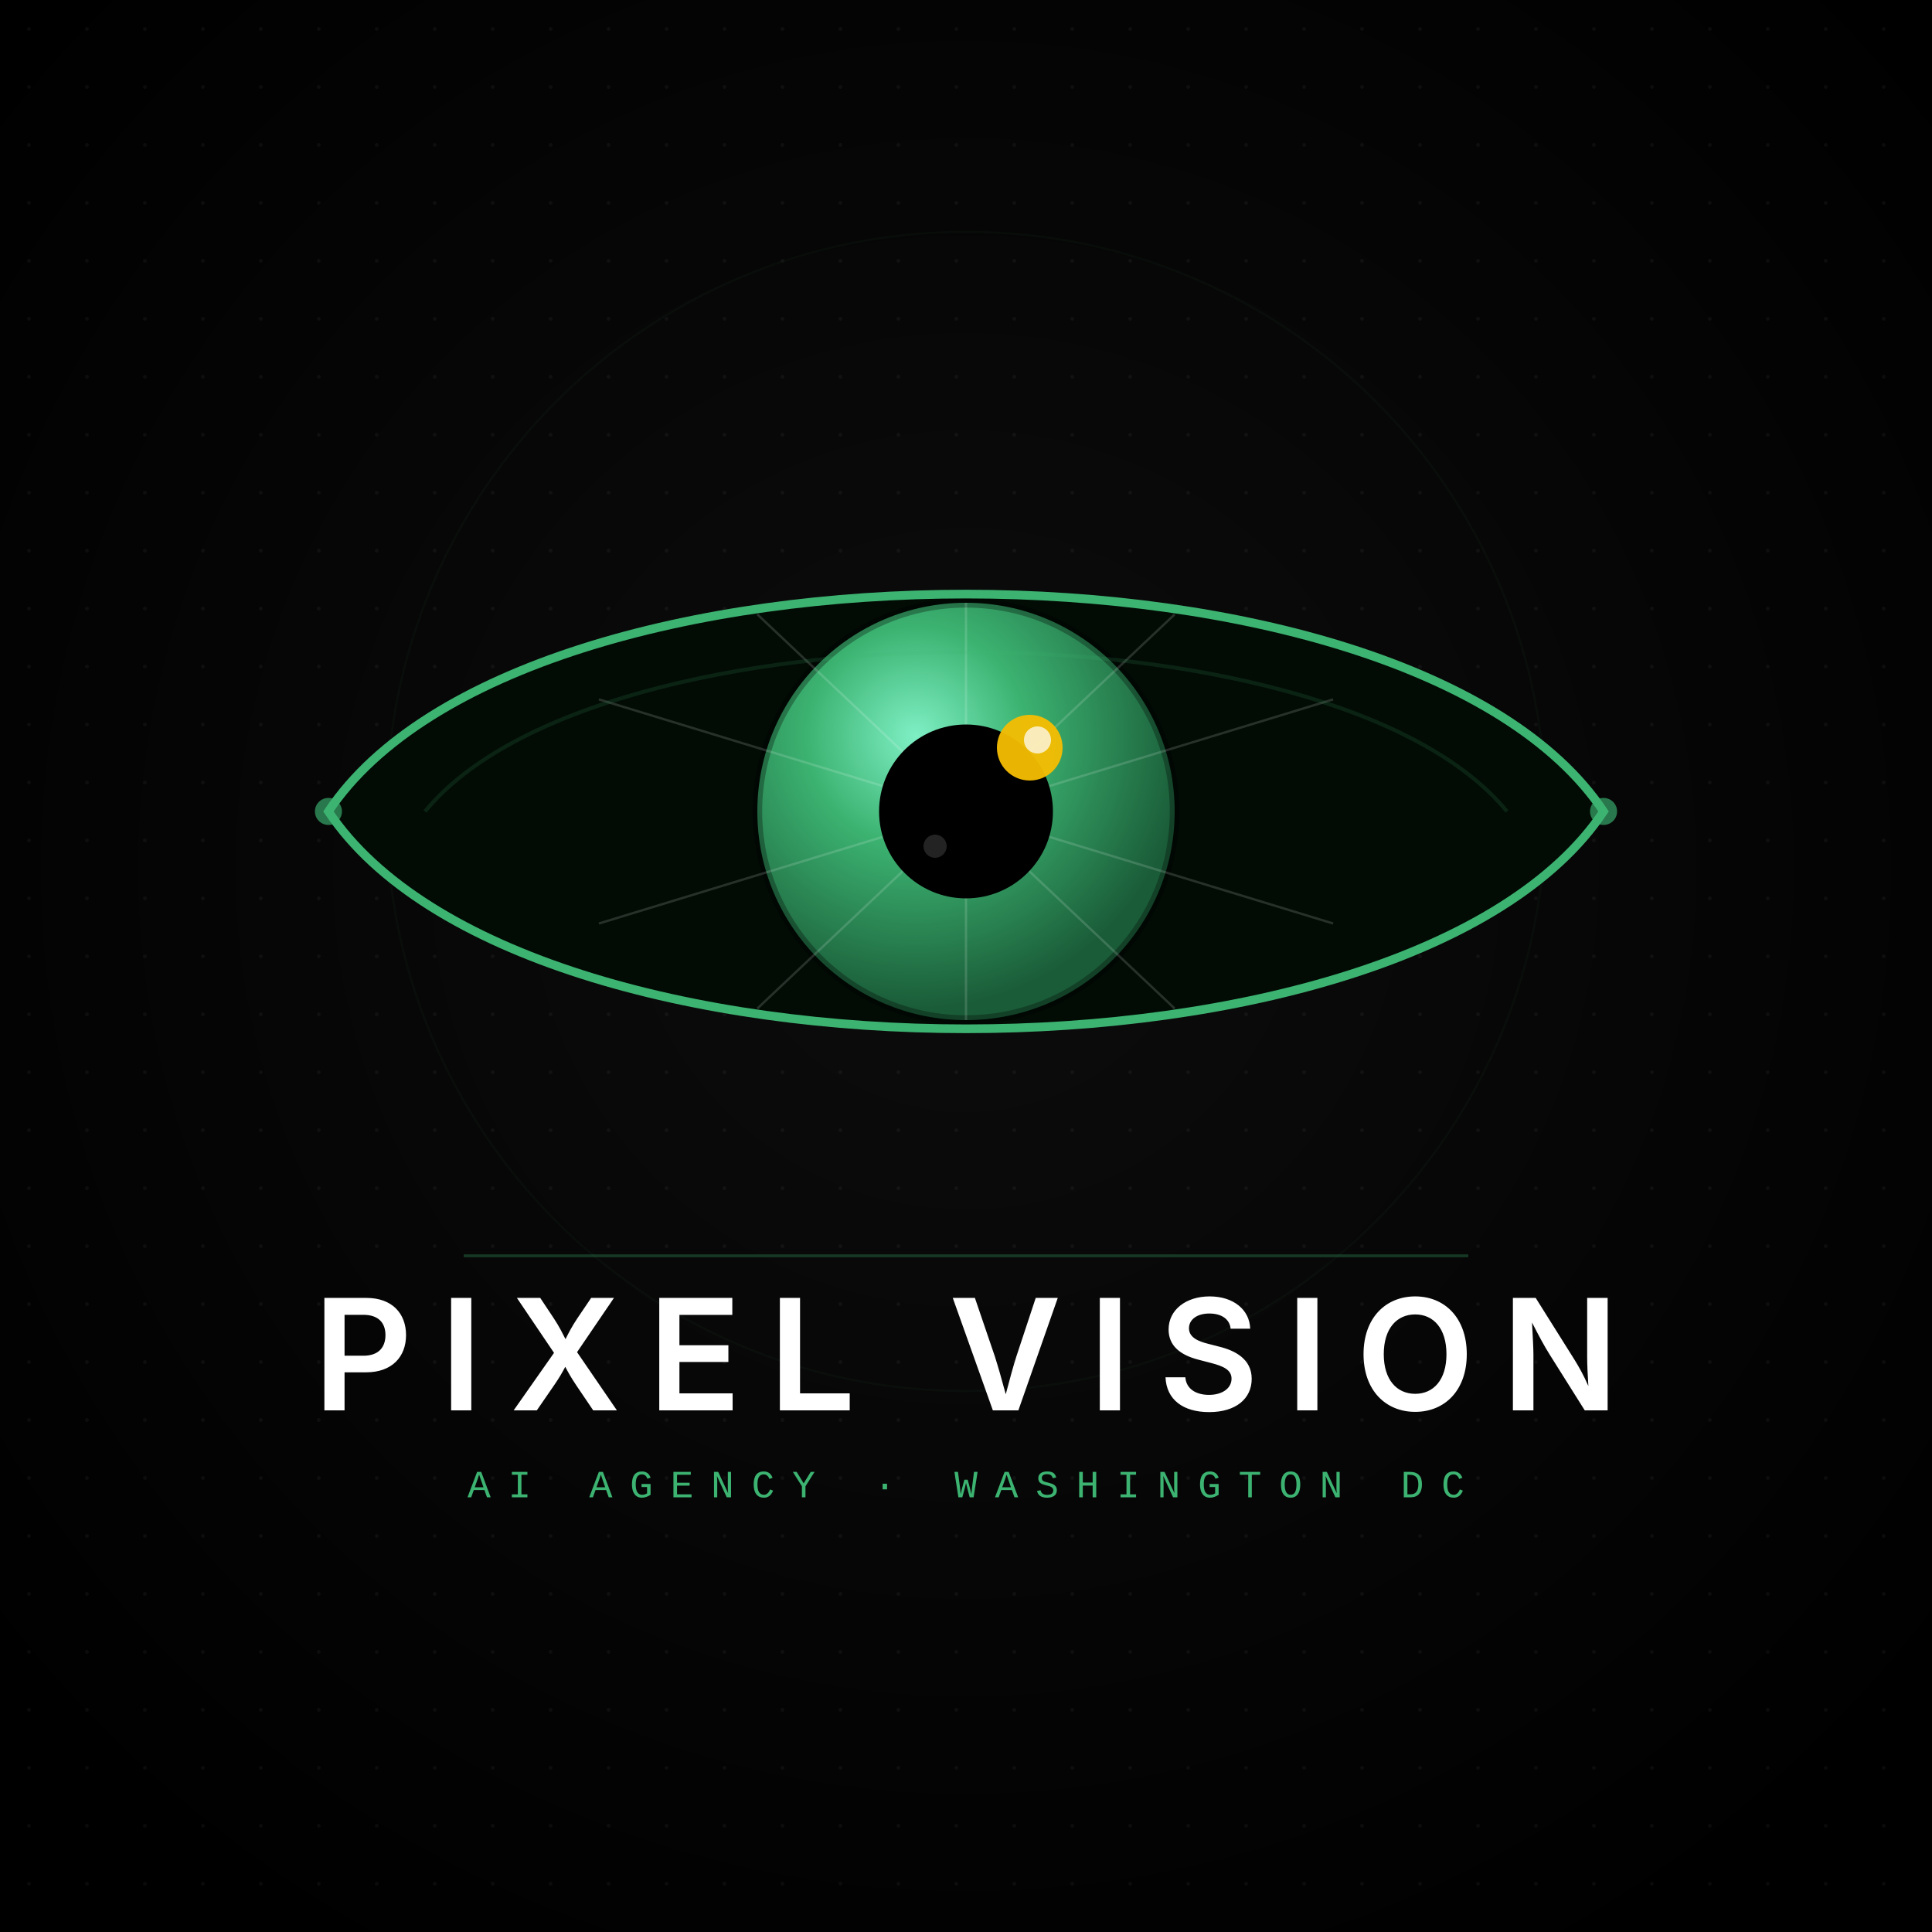
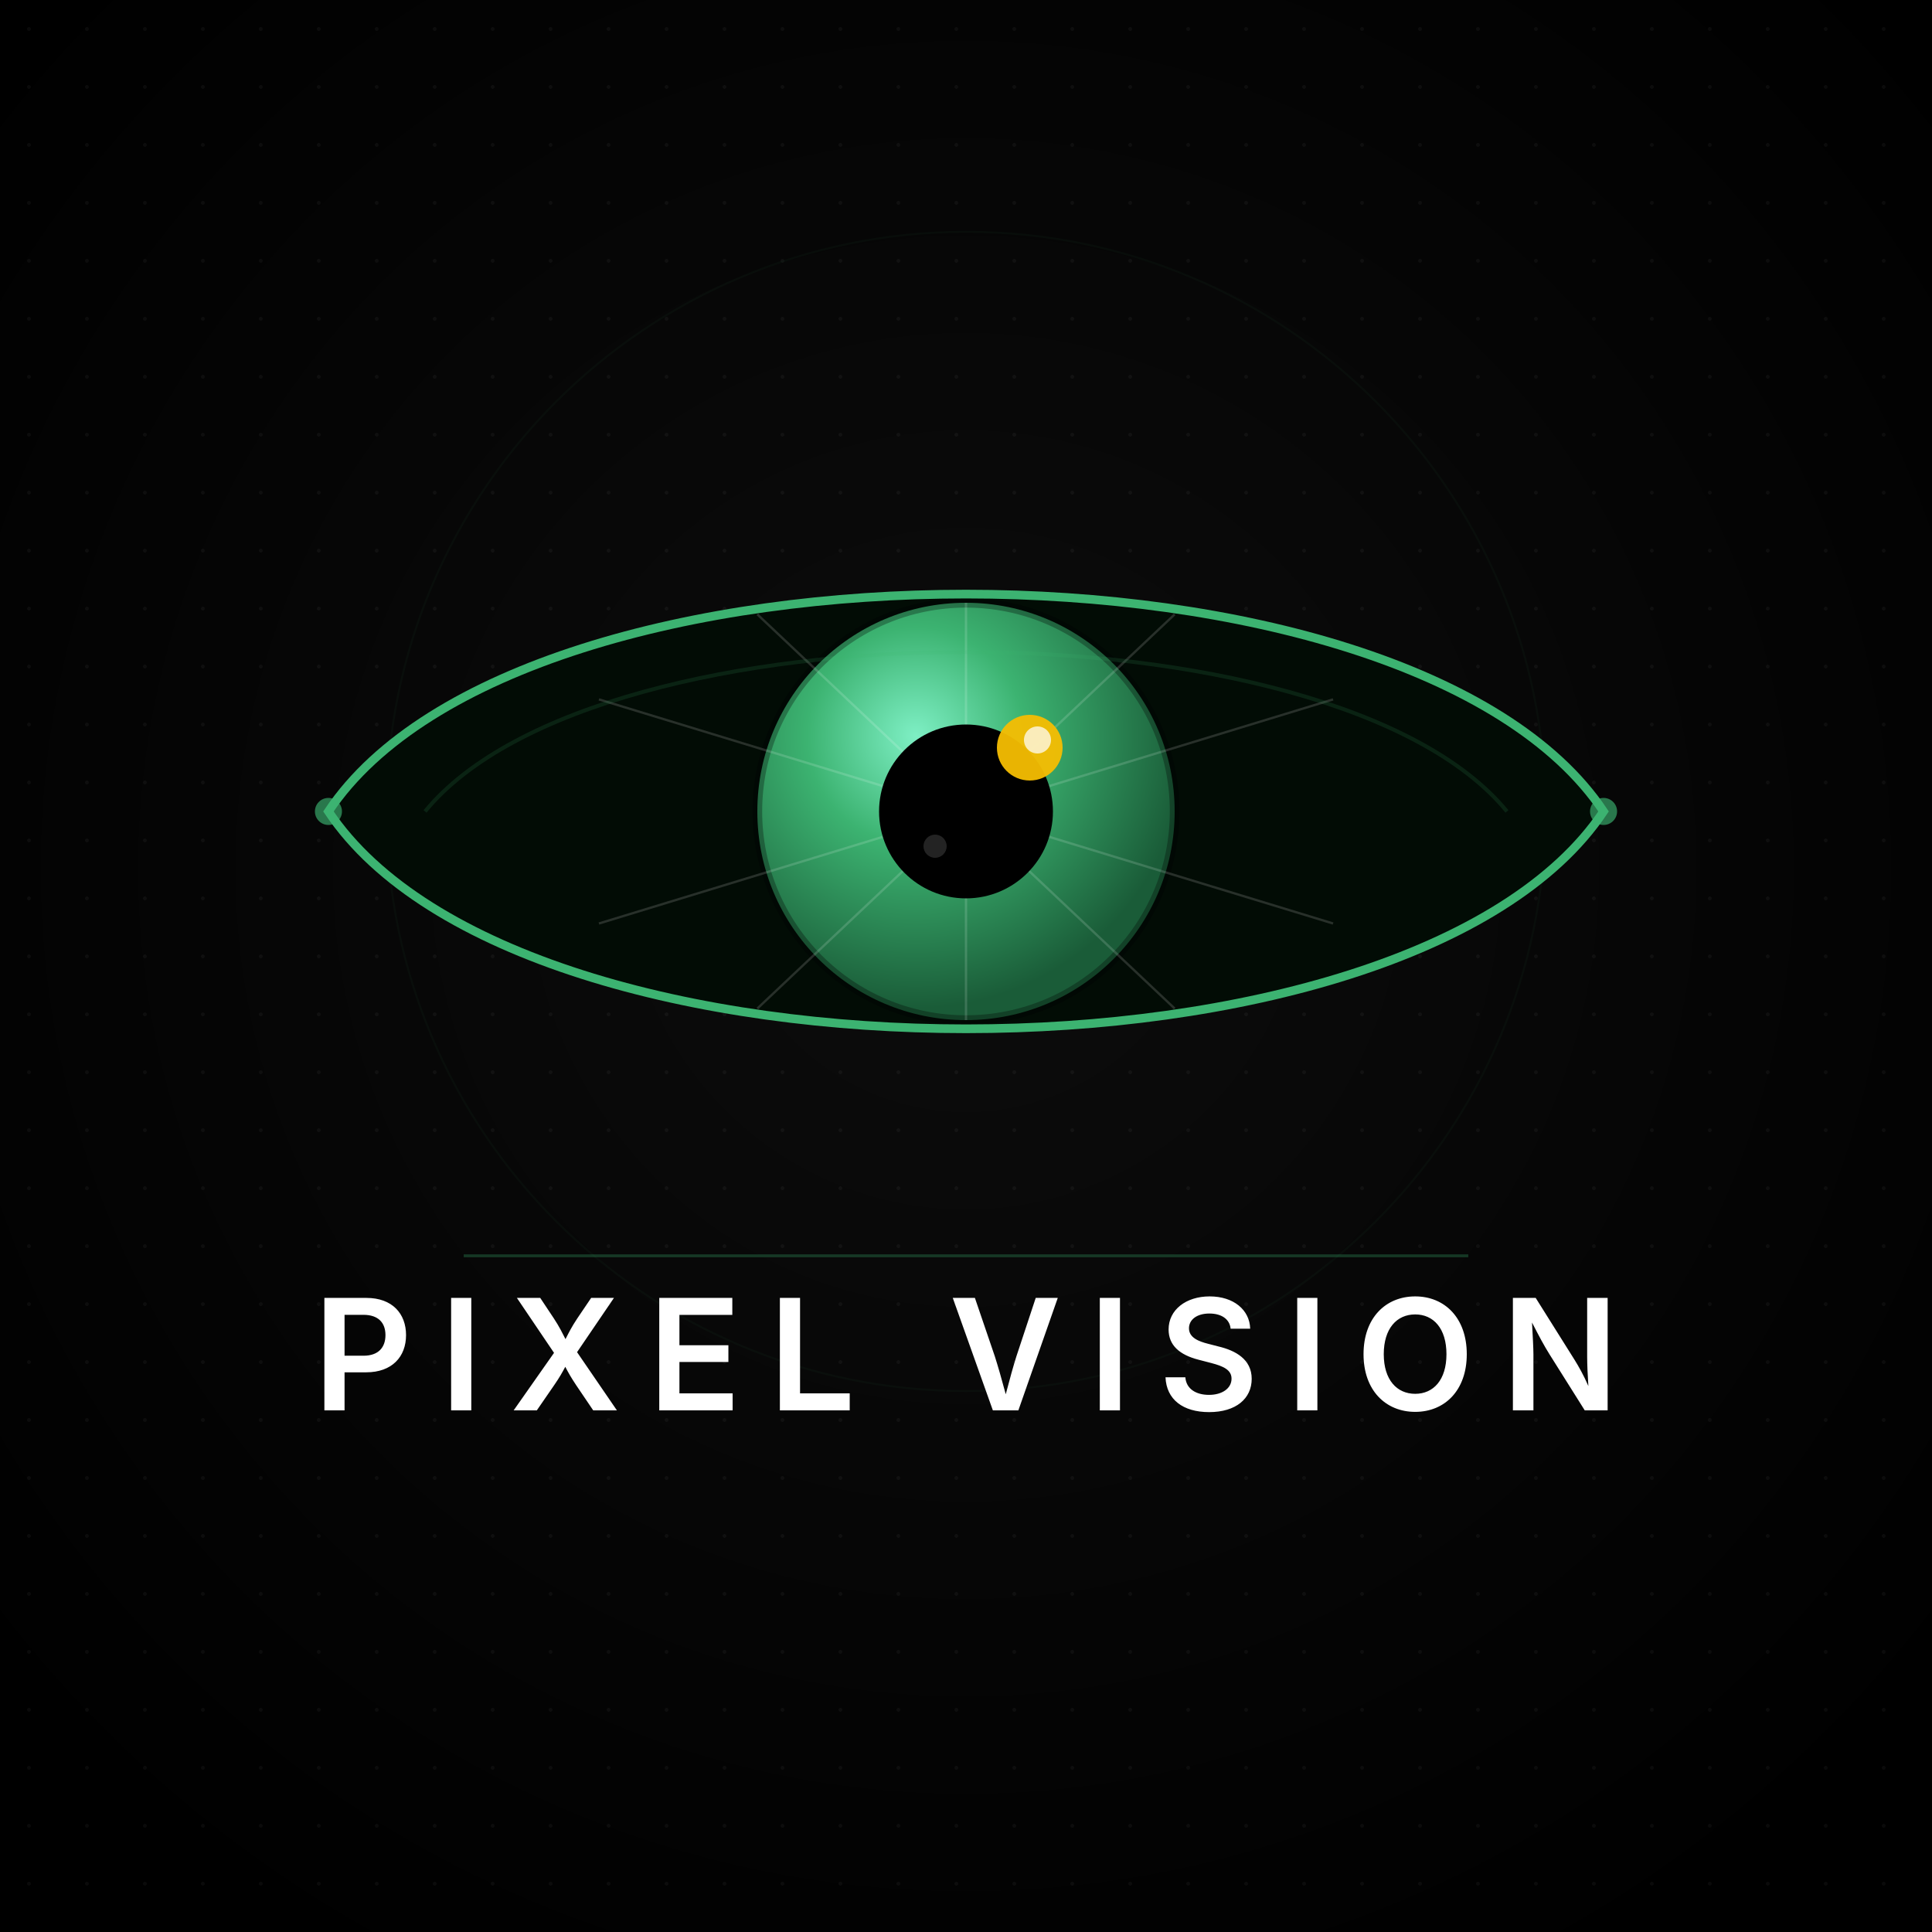
<svg xmlns="http://www.w3.org/2000/svg" viewBox="0 0 1000 1000">
  <defs>
    <radialGradient id="ig-irisGrad" cx="38%" cy="32%" r="65%">
      <stop offset="0%" stop-color="#7eefc4" />
      <stop offset="40%" stop-color="#3CB371" />
      <stop offset="100%" stop-color="#1a5c38" />
    </radialGradient>
    <radialGradient id="ig-bgGrad" cx="50%" cy="45%" r="65%">
      <stop offset="0%" stop-color="#0d0d0d" />
      <stop offset="100%" stop-color="#000" />
    </radialGradient>
    <pattern id="ig-dots" width="30" height="30" patternUnits="userSpaceOnUse">
      <circle cx="15" cy="15" r="1" fill="rgba(255,255,255,0.04)" />
    </pattern>
    <clipPath id="ig-eyeClip">
      <path d="M 170,420 C 270,270 730,270 830,420 C 730,570 270,570 170,420 Z" />
    </clipPath>
  </defs>
  <rect width="1000" height="1000" fill="url(#ig-bgGrad)" />
  <rect width="1000" height="1000" fill="url(#ig-dots)" />
  <circle cx="500" cy="420" r="300" fill="none" stroke="rgba(60,179,113,0.04)" stroke-width="1" />
  <path d="M 170,420 C 270,270 730,270 830,420 C 730,570 270,570 170,420 Z" fill="#020c05" />
  <circle cx="500" cy="420" r="108" fill="url(#ig-irisGrad)" />
  <circle cx="500" cy="420" r="108" fill="none" stroke="rgba(0,0,0,0.3)" stroke-width="5" />
  <g clip-path="url(#ig-eyeClip)" opacity="0.15" stroke="#fff" stroke-width="1.2">
    <line x1="500" y1="312" x2="500" y2="528" />
    <line x1="392" y1="318" x2="608" y2="522" />
    <line x1="310" y1="362" x2="690" y2="478" />
    <line x1="608" y1="318" x2="392" y2="522" />
    <line x1="690" y1="362" x2="310" y2="478" />
  </g>
  <circle cx="500" cy="420" r="45" fill="#000" />
  <circle cx="533" cy="387" r="17" fill="#F5BD02" opacity="0.95" />
  <circle cx="537" cy="383" r="7" fill="#fff" opacity="0.72" />
  <circle cx="484" cy="438" r="6" fill="rgba(255,255,255,0.14)" />
  <path d="M 170,420 C 270,270 730,270 830,420 C 730,570 270,570 170,420 Z" fill="none" stroke="#3CB371" stroke-width="4.5" />
  <path d="M 220,420 C 310,310 690,310 780,420" fill="none" stroke="rgba(60,179,113,0.14)" stroke-width="2" />
  <circle cx="170" cy="420" r="7" fill="#3CB371" opacity="0.65" />
  <circle cx="830" cy="420" r="7" fill="#3CB371" opacity="0.65" />
  <line x1="240" y1="650" x2="760" y2="650" stroke="rgba(60,179,113,0.28)" stroke-width="1.5" />
  <text x="500" y="730" font-family="'Space Grotesk', 'Inter', 'Helvetica Neue', sans-serif" font-size="80" font-weight="600" letter-spacing="14" fill="#ffffff" text-anchor="middle">PIXEL VISION</text>
-   <text x="500" y="775" font-family="'Space Mono', 'Courier New', monospace" font-size="20" font-weight="400" letter-spacing="9" fill="#3CB371" text-anchor="middle">AI AGENCY · WASHINGTON DC</text>
</svg>
